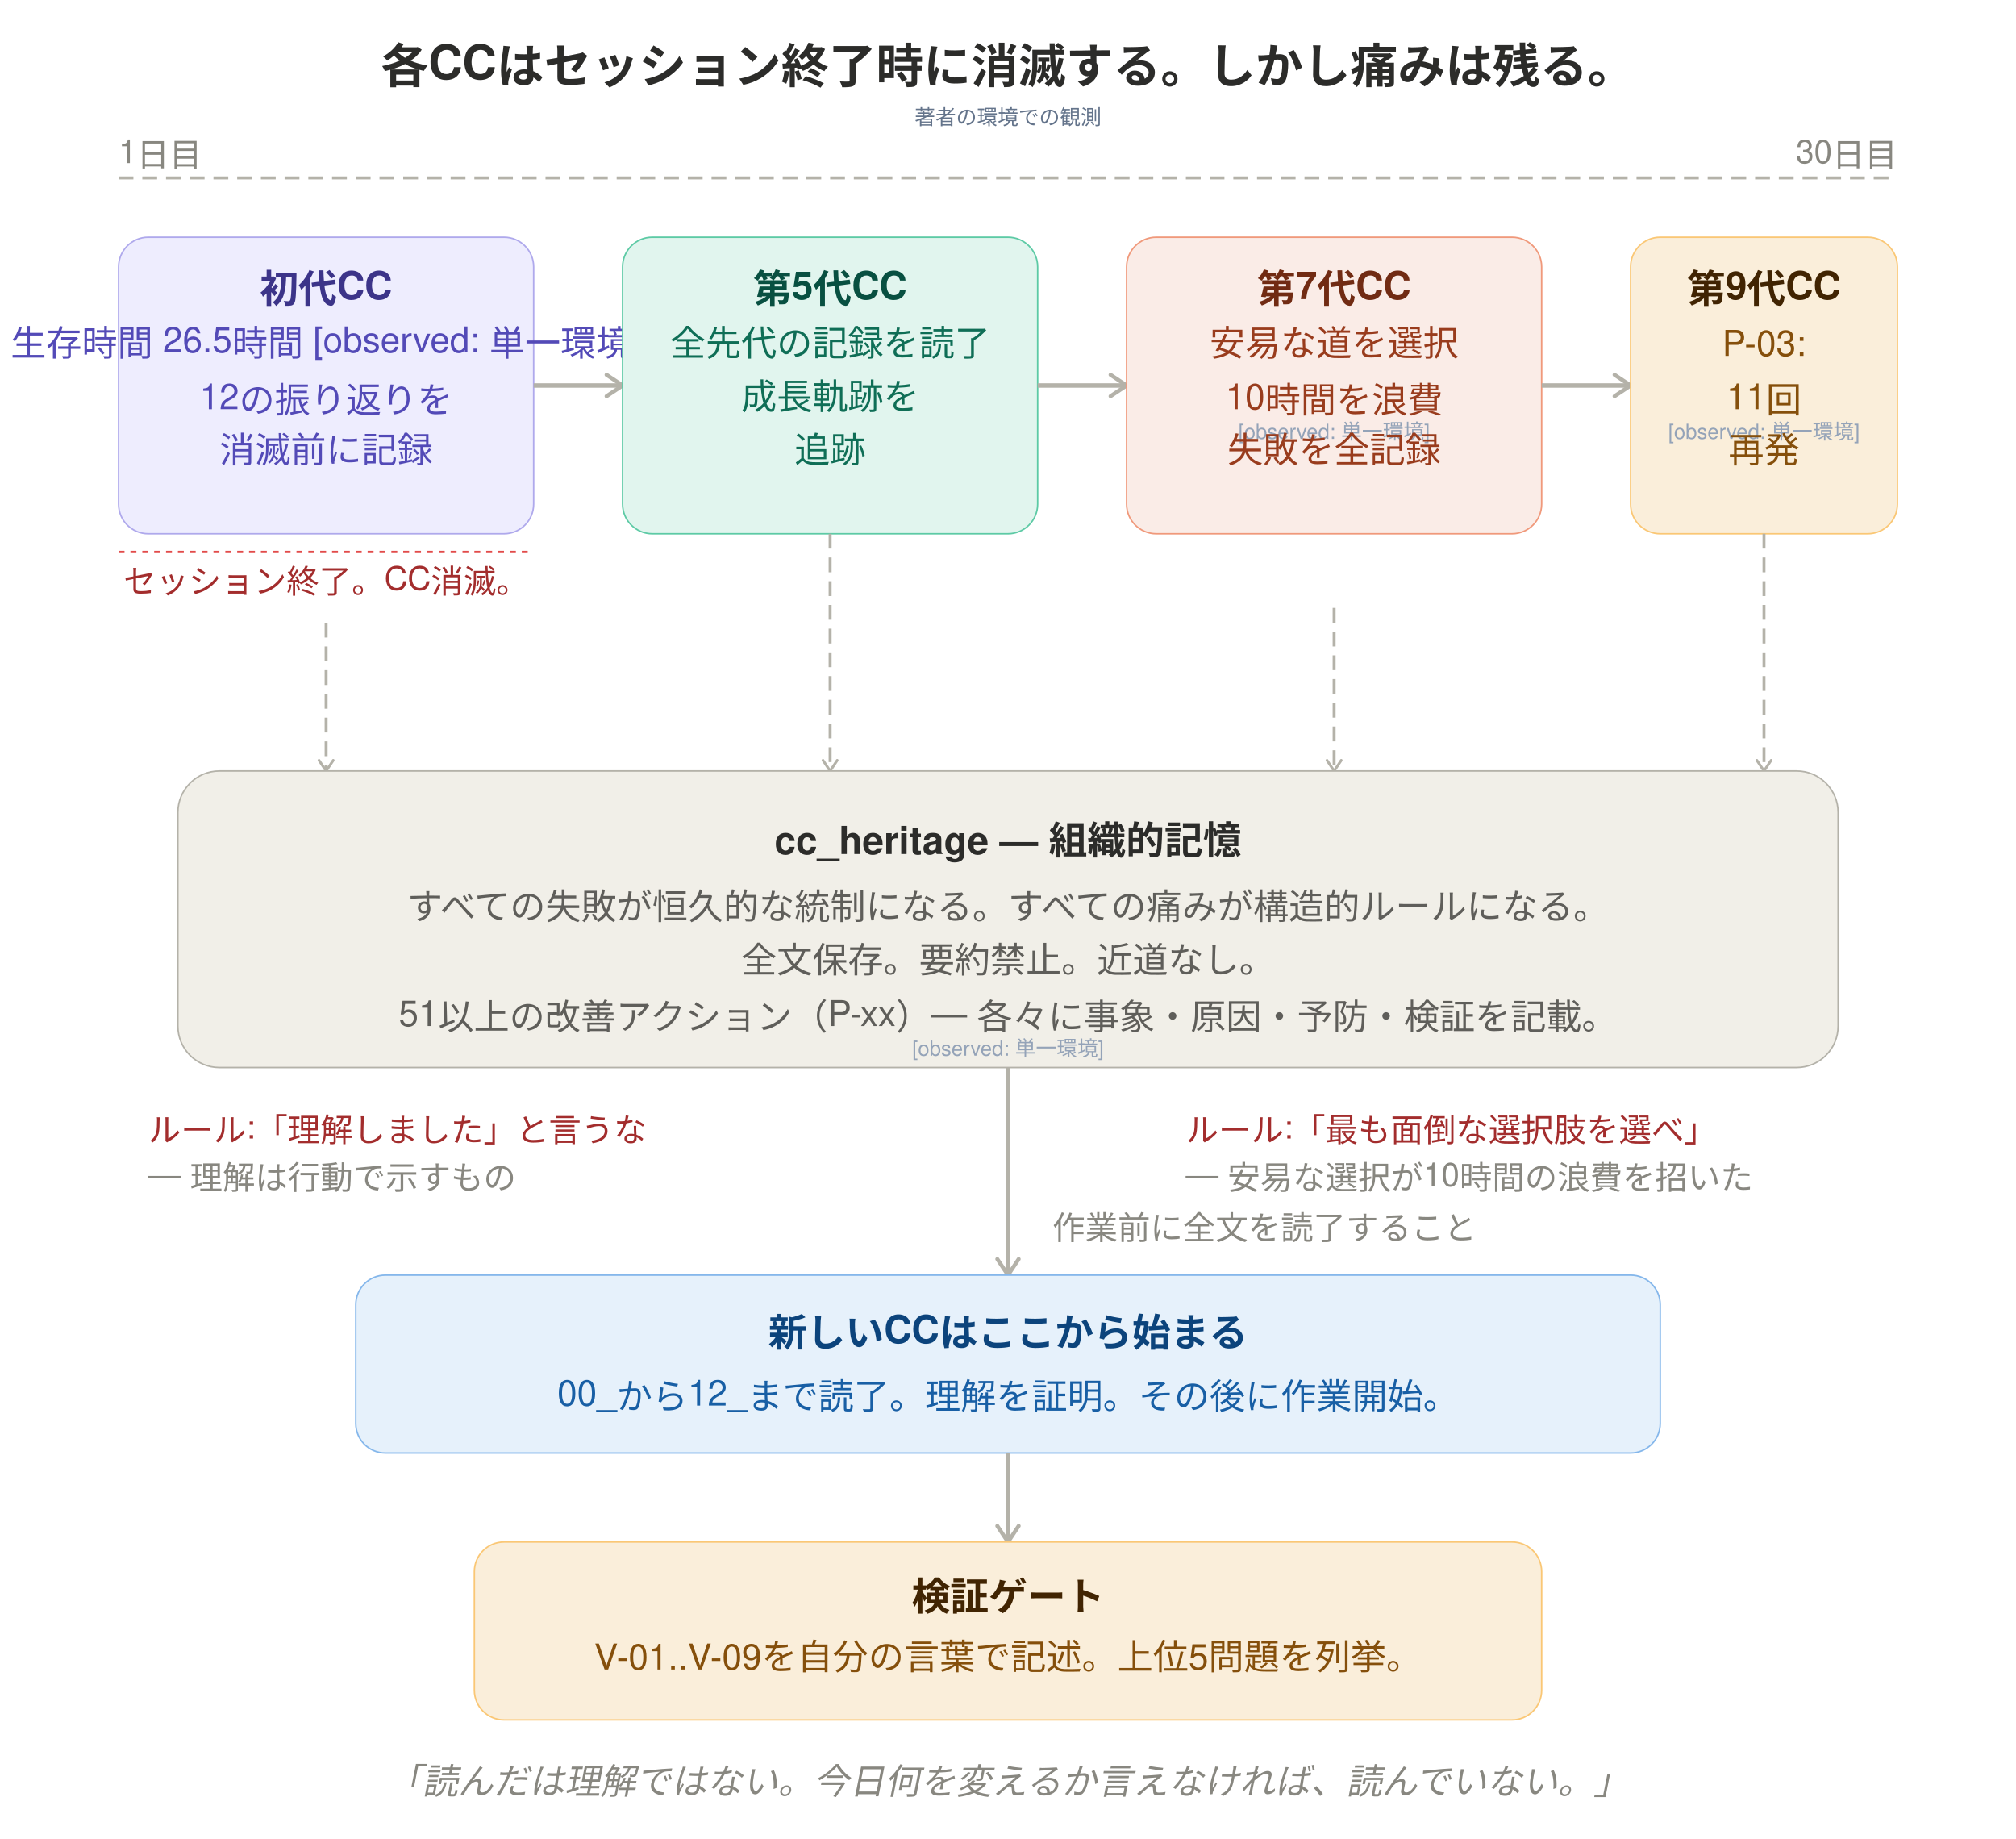
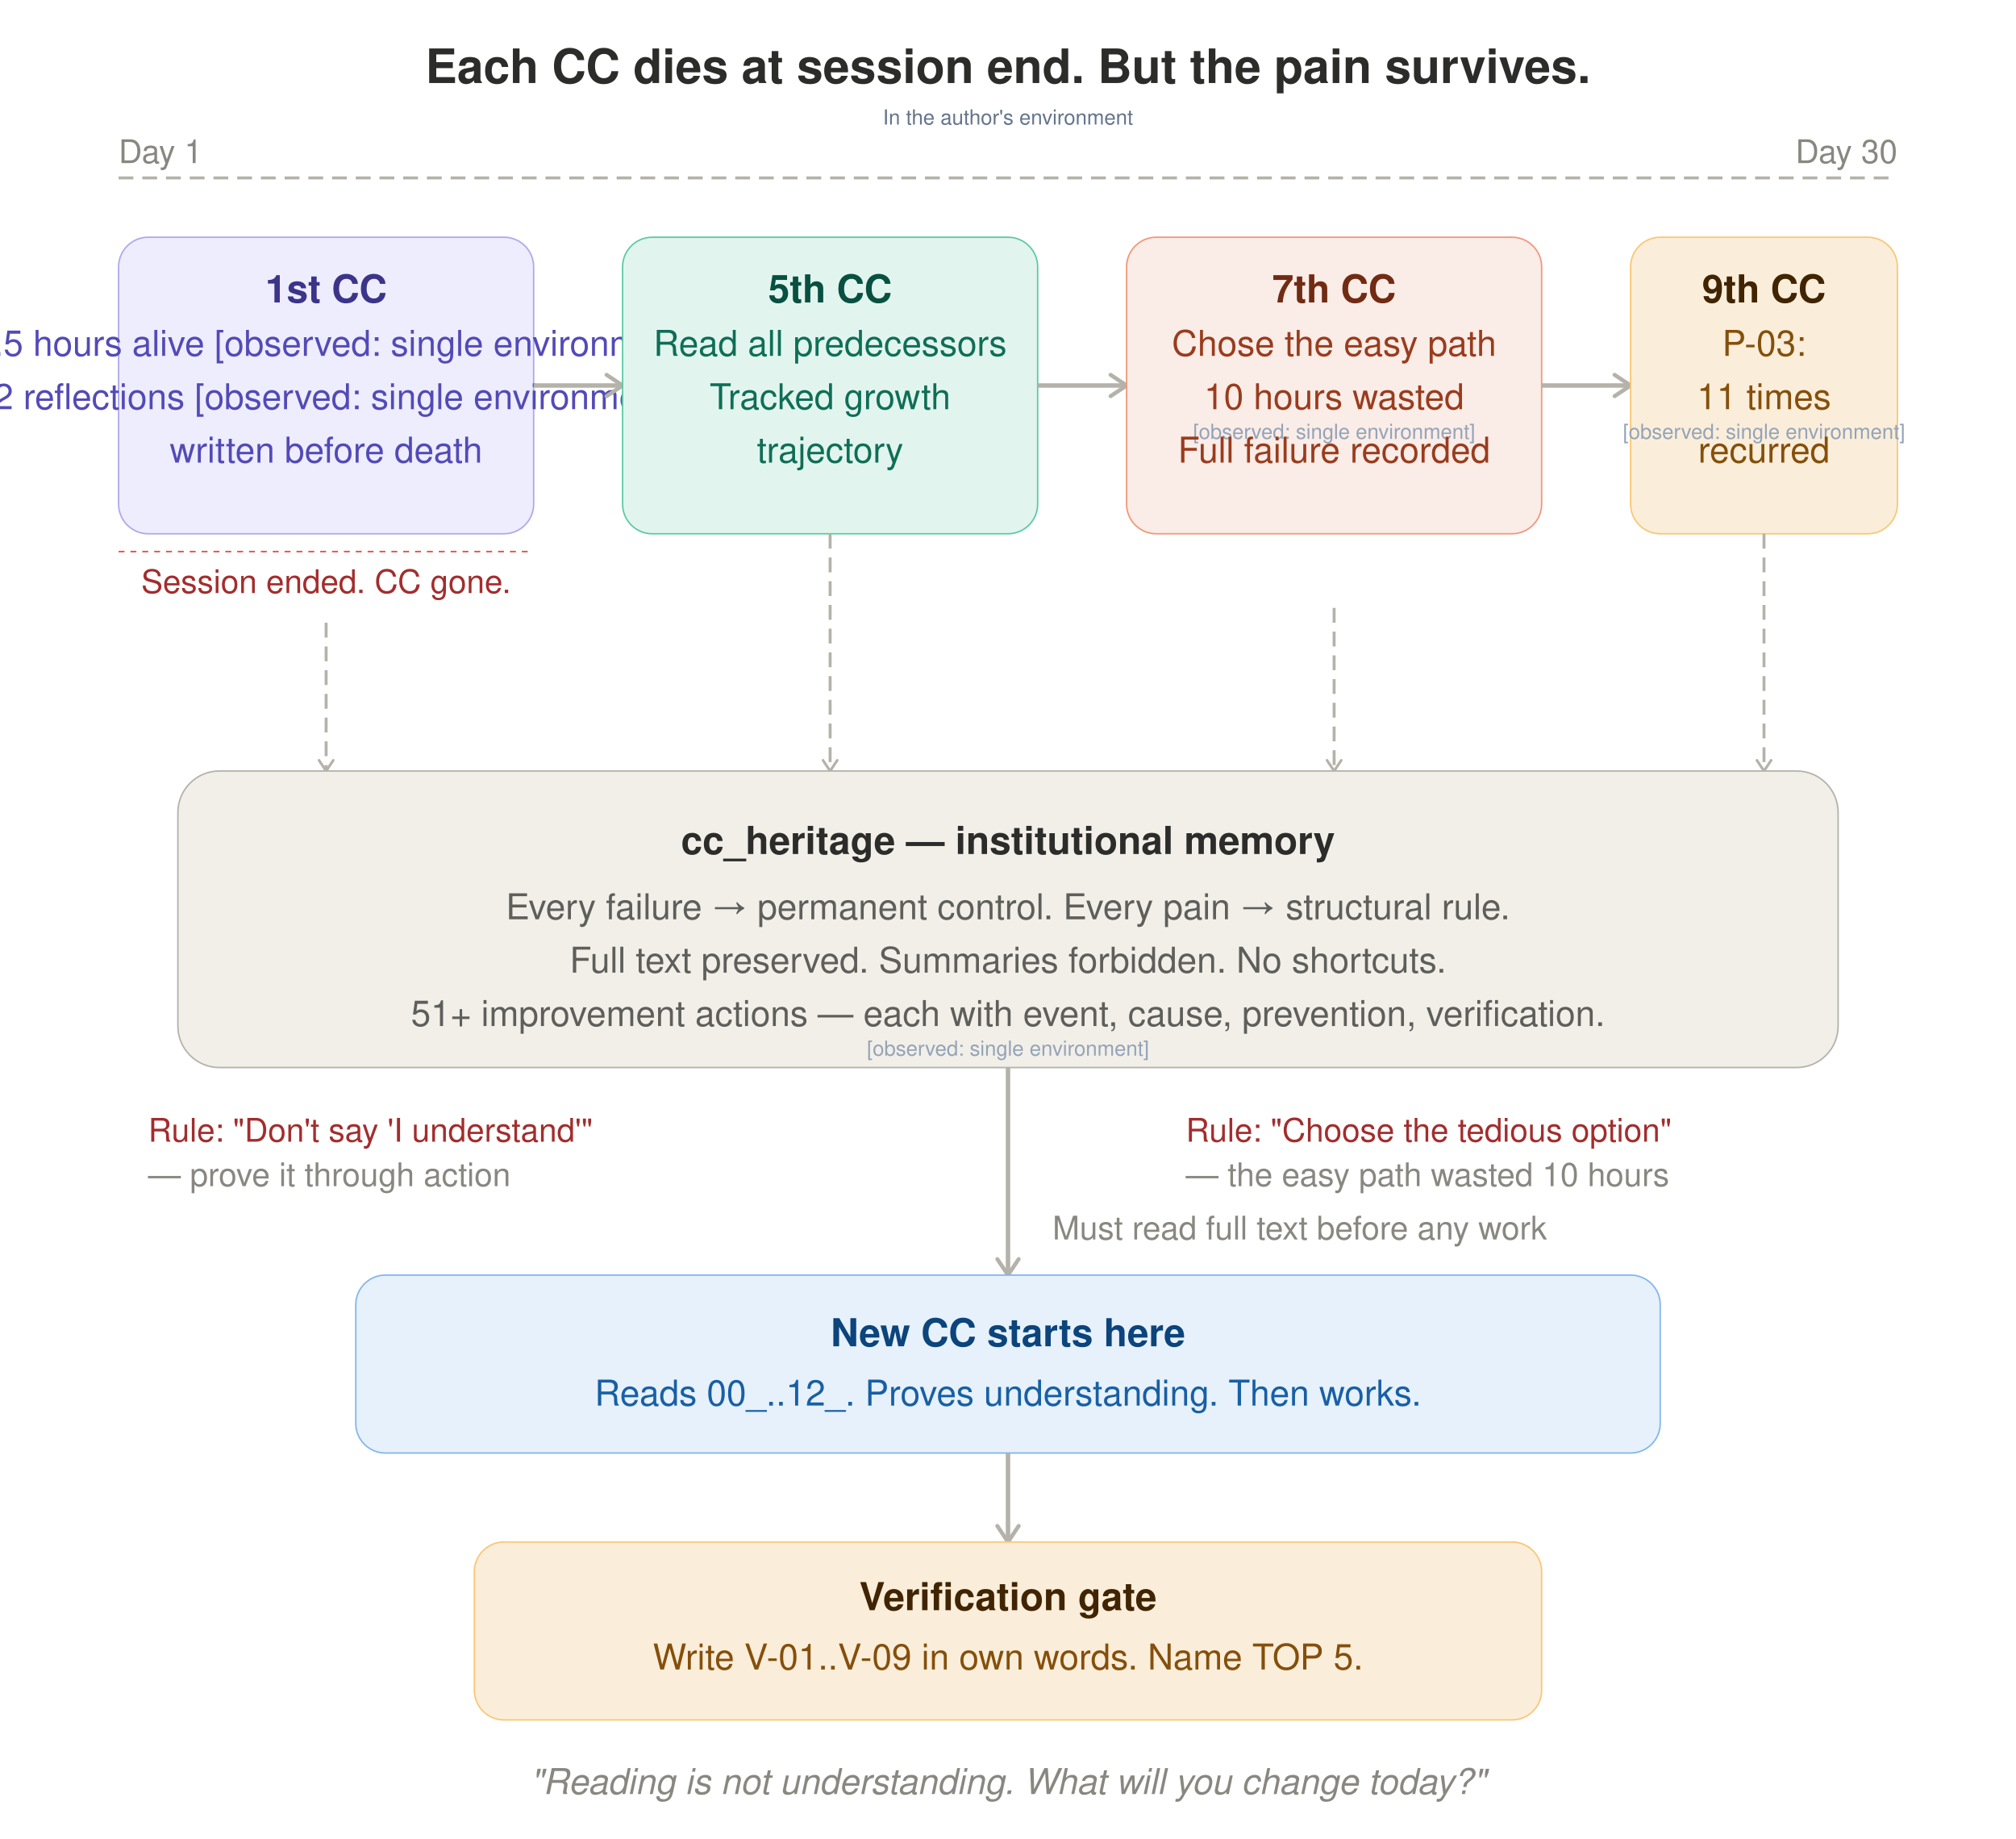
<svg xmlns="http://www.w3.org/2000/svg" width="680" viewBox="0 0 680 620">
  <style>
  text { font-family: -apple-system, BlinkMacSystemFont, "Segoe UI", Helvetica, Arial, sans-serif; }
  .h1 { font-size: 16px; font-weight: 600; }
  .h2 { font-size: 13px; font-weight: 600; }
  .body { font-size: 12px; }
  .small { font-size: 11px; }
  .quote { font-size: 12px; font-style: italic; }

  /* Light mode */
  .t-primary { fill: #2C2C2A; }
  .t-secondary { fill: #5F5E5A; }
  .t-muted { fill: #888780; }
  .t-danger { fill: #A32D2D; }

  .bg-gen1 { fill: #EEEDFE; stroke: #AFA9EC; }
  .t-gen1 { fill: #3C3489; } .ts-gen1 { fill: #534AB7; }
  .bg-gen5 { fill: #E1F5EE; stroke: #5DCAA5; }
  .t-gen5 { fill: #085041; } .ts-gen5 { fill: #0F6E56; }
  .bg-gen7 { fill: #FAECE7; stroke: #F0997B; }
  .t-gen7 { fill: #712B13; } .ts-gen7 { fill: #993C1D; }
  .bg-gen9 { fill: #FAEEDA; stroke: #FAC775; }
  .t-gen9 { fill: #412402; } .ts-gen9 { fill: #854F0B; }

  .bg-heritage { fill: #F1EFE8; stroke: #B4B2A9; }
  .t-heritage { fill: #2C2C2A; } .ts-heritage { fill: #5F5E5A; }

  .bg-newcc { fill: #E6F1FB; stroke: #85B7EB; }
  .t-newcc { fill: #0C447C; } .ts-newcc { fill: #185FA5; }

  .bg-gate { fill: #FAEEDA; stroke: #FAC775; }
  .t-gate { fill: #412402; } .ts-gate { fill: #854F0B; }

  .conn { stroke: #B4B2A9; stroke-width: 1.5; }
  .conn-dash { stroke: #B4B2A9; stroke-width: 1; stroke-dasharray: 5 3; }
  .death-line { stroke: #E24B4A; stroke-width: 0.5; stroke-dasharray: 2 2; }

  @media (prefers-color-scheme: dark) {
    .t-primary { fill: #D3D1C7; }
    .t-secondary { fill: #B4B2A9; }
    .t-muted { fill: #888780; }
    .t-danger { fill: #F09595; }

    .bg-gen1 { fill: #26215C; stroke: #534AB7; }
    .t-gen1 { fill: #CECBF6; } .ts-gen1 { fill: #AFA9EC; }
    .bg-gen5 { fill: #04342C; stroke: #0F6E56; }
    .t-gen5 { fill: #9FE1CB; } .ts-gen5 { fill: #5DCAA5; }
    .bg-gen7 { fill: #4A1B0C; stroke: #993C1D; }
    .t-gen7 { fill: #F5C4B3; } .ts-gen7 { fill: #F0997B; }
    .bg-gen9 { fill: #412402; stroke: #854F0B; }
    .t-gen9 { fill: #FAC775; } .ts-gen9 { fill: #EF9F27; }

    .bg-heritage { fill: #2C2C2A; stroke: #5F5E5A; }
    .t-heritage { fill: #D3D1C7; } .ts-heritage { fill: #B4B2A9; }

    .bg-newcc { fill: #042C53; stroke: #185FA5; }
    .t-newcc { fill: #B5D4F4; } .ts-newcc { fill: #85B7EB; }

    .bg-gate { fill: #412402; stroke: #854F0B; }
    .t-gate { fill: #FAC775; } .ts-gate { fill: #EF9F27; }

    .conn { stroke: #5F5E5A; }
    .conn-dash { stroke: #5F5E5A; }
    .death-line { stroke: #F09595; }
  }
</style>
  <defs>
    <marker id="a" viewBox="0 0 10 10" refX="8" refY="5" markerWidth="6" markerHeight="6" orient="auto-start-reverse">
      <path d="M2 1L8 5L2 9" fill="none" stroke="context-stroke" stroke-width="1.5" stroke-linecap="round" stroke-linejoin="round" />
    </marker>
  </defs>
-   <text class="h1 t-primary" x="340" y="28" text-anchor="middle">各CCはセッション終了時に消滅する。しかし痛みは残る。</text>
-   <text x="340" y="42" text-anchor="middle" fill="#64748b" font-size="7">著者の環境での観測</text>
+   <text class="h1 t-primary" x="340" y="28" text-anchor="middle">Each CC dies at session end. But the pain survives.</text>
+   <text x="340" y="42" text-anchor="middle" fill="#64748b" font-size="7">In the author's environment</text>
  <line class="conn-dash" x1="40" y1="60" x2="640" y2="60" />
-   <text class="small t-muted" x="40" y="55">1日目</text>
-   <text class="small t-muted" x="640" y="55" text-anchor="end">30日目</text>
+   <text class="small t-muted" x="40" y="55">Day 1</text>
+   <text class="small t-muted" x="640" y="55" text-anchor="end">Day 30</text>
  <rect class="bg-gen1" x="40" y="80" width="140" height="100" rx="10" stroke-width="0.5" />
-   <text class="h2 t-gen1" x="110" y="102" text-anchor="middle">初代CC</text>
-   <text class="body ts-gen1" x="110" y="120" text-anchor="middle">生存時間 26.5時間 [observed: 単一環境]</text>
-   <text class="body ts-gen1" x="110" y="138" text-anchor="middle">12の振り返りを</text>
-   <text class="body ts-gen1" x="110" y="156" text-anchor="middle">消滅前に記録</text>
+   <text class="h2 t-gen1" x="110" y="102" text-anchor="middle">1st CC</text>
+   <text class="body ts-gen1" x="110" y="120" text-anchor="middle">26.5 hours alive [observed: single environment]</text>
+   <text class="body ts-gen1" x="110" y="138" text-anchor="middle">12 reflections [observed: single environment]</text>
+   <text class="body ts-gen1" x="110" y="156" text-anchor="middle">written before death</text>
  <line class="death-line" x1="40" y1="186" x2="180" y2="186" />
-   <text class="small t-danger" x="110" y="200" text-anchor="middle">セッション終了。CC消滅。</text>
+   <text class="small t-danger" x="110" y="200" text-anchor="middle">Session ended. CC gone.</text>
  <line class="conn" x1="180" y1="130" x2="210" y2="130" marker-end="url(#a)" />
  <rect class="bg-gen5" x="210" y="80" width="140" height="100" rx="10" stroke-width="0.5" />
-   <text class="h2 t-gen5" x="280" y="102" text-anchor="middle">第5代CC</text>
-   <text class="body ts-gen5" x="280" y="120" text-anchor="middle">全先代の記録を読了</text>
-   <text class="body ts-gen5" x="280" y="138" text-anchor="middle">成長軌跡を</text>
-   <text class="body ts-gen5" x="280" y="156" text-anchor="middle">追跡</text>
+   <text class="h2 t-gen5" x="280" y="102" text-anchor="middle">5th CC</text>
+   <text class="body ts-gen5" x="280" y="120" text-anchor="middle">Read all predecessors</text>
+   <text class="body ts-gen5" x="280" y="138" text-anchor="middle">Tracked growth</text>
+   <text class="body ts-gen5" x="280" y="156" text-anchor="middle">trajectory</text>
  <line class="conn" x1="350" y1="130" x2="380" y2="130" marker-end="url(#a)" />
  <rect class="bg-gen7" x="380" y="80" width="140" height="100" rx="10" stroke-width="0.5" />
-   <text class="h2 t-gen7" x="450" y="102" text-anchor="middle">第7代CC</text>
-   <text class="body ts-gen7" x="450" y="120" text-anchor="middle">安易な道を選択</text>
-   <text class="body ts-gen7" x="450" y="138" text-anchor="middle">10時間を浪費</text>
-   <text x="450" y="148" text-anchor="middle" fill="#94a3b8" font-size="7">[observed: 単一環境]</text>
-   <text class="body ts-gen7" x="450" y="156" text-anchor="middle">失敗を全記録</text>
+   <text class="h2 t-gen7" x="450" y="102" text-anchor="middle">7th CC</text>
+   <text class="body ts-gen7" x="450" y="120" text-anchor="middle">Chose the easy path</text>
+   <text class="body ts-gen7" x="450" y="138" text-anchor="middle">10 hours wasted</text>
+   <text x="450" y="148" text-anchor="middle" fill="#94a3b8" font-size="7">[observed: single environment]</text>
+   <text class="body ts-gen7" x="450" y="156" text-anchor="middle">Full failure recorded</text>
  <line class="conn" x1="520" y1="130" x2="550" y2="130" marker-end="url(#a)" />
  <rect class="bg-gen9" x="550" y="80" width="90" height="100" rx="10" stroke-width="0.5" />
-   <text class="h2 t-gen9" x="595" y="102" text-anchor="middle">第9代CC</text>
+   <text class="h2 t-gen9" x="595" y="102" text-anchor="middle">9th CC</text>
  <text class="body ts-gen9" x="595" y="120" text-anchor="middle">P-03:</text>
-   <text class="body ts-gen9" x="595" y="138" text-anchor="middle">11回</text>
-   <text x="595" y="148" text-anchor="middle" fill="#94a3b8" font-size="7">[observed: 単一環境]</text>
-   <text class="body ts-gen9" x="595" y="156" text-anchor="middle">再発</text>
+   <text class="body ts-gen9" x="595" y="138" text-anchor="middle">11 times</text>
+   <text x="595" y="148" text-anchor="middle" fill="#94a3b8" font-size="7">[observed: single environment]</text>
+   <text class="body ts-gen9" x="595" y="156" text-anchor="middle">recurred</text>
  <line class="conn-dash" x1="110" y1="210" x2="110" y2="260" marker-end="url(#a)" />
  <line class="conn-dash" x1="280" y1="180" x2="280" y2="260" marker-end="url(#a)" />
  <line class="conn-dash" x1="450" y1="205" x2="450" y2="260" marker-end="url(#a)" />
  <line class="conn-dash" x1="595" y1="180" x2="595" y2="260" marker-end="url(#a)" />
  <rect class="bg-heritage" x="60" y="260" width="560" height="100" rx="14" stroke-width="0.5" />
-   <text class="h2 t-heritage" x="340" y="288" text-anchor="middle">cc_heritage — 組織的記憶</text>
-   <text class="body ts-heritage" x="340" y="310" text-anchor="middle">すべての失敗が恒久的な統制になる。すべての痛みが構造的ルールになる。</text>
-   <text class="body ts-heritage" x="340" y="328" text-anchor="middle">全文保存。要約禁止。近道なし。</text>
-   <text class="body ts-heritage" x="340" y="346" text-anchor="middle">51以上の改善アクション（P-xx）— 各々に事象・原因・予防・検証を記載。</text>
-   <text x="340" y="356" text-anchor="middle" fill="#94a3b8" font-size="7">[observed: 単一環境]</text>
-   <text class="small t-danger" x="50" y="385">ルール:「理解しました」と言うな</text>
-   <text class="small t-muted" x="50" y="400">— 理解は行動で示すもの</text>
-   <text class="small t-danger" x="400" y="385">ルール:「最も面倒な選択肢を選べ」</text>
-   <text class="small t-muted" x="400" y="400">— 安易な選択が10時間の浪費を招いた</text>
+   <text class="h2 t-heritage" x="340" y="288" text-anchor="middle">cc_heritage — institutional memory</text>
+   <text class="body ts-heritage" x="340" y="310" text-anchor="middle">Every failure → permanent control. Every pain → structural rule.</text>
+   <text class="body ts-heritage" x="340" y="328" text-anchor="middle">Full text preserved. Summaries forbidden. No shortcuts.</text>
+   <text class="body ts-heritage" x="340" y="346" text-anchor="middle">51+ improvement actions — each with event, cause, prevention, verification.</text>
+   <text x="340" y="356" text-anchor="middle" fill="#94a3b8" font-size="7">[observed: single environment]</text>
+   <text class="small t-danger" x="50" y="385">Rule: "Don't say 'I understand'"</text>
+   <text class="small t-muted" x="50" y="400">— prove it through action</text>
+   <text class="small t-danger" x="400" y="385">Rule: "Choose the tedious option"</text>
+   <text class="small t-muted" x="400" y="400">— the easy path wasted 10 hours</text>
  <line class="conn" x1="340" y1="360" x2="340" y2="430" marker-end="url(#a)" />
-   <text class="small t-muted" x="355" y="418">作業前に全文を読了すること</text>
+   <text class="small t-muted" x="355" y="418">Must read full text before any work</text>
  <rect class="bg-newcc" x="120" y="430" width="440" height="60" rx="10" stroke-width="0.5" />
-   <text class="h2 t-newcc" x="340" y="454" text-anchor="middle">新しいCCはここから始まる</text>
-   <text class="body ts-newcc" x="340" y="474" text-anchor="middle">00_から12_まで読了。理解を証明。その後に作業開始。</text>
+   <text class="h2 t-newcc" x="340" y="454" text-anchor="middle">New CC starts here</text>
+   <text class="body ts-newcc" x="340" y="474" text-anchor="middle">Reads 00_..12_. Proves understanding. Then works.</text>
  <line class="conn" x1="340" y1="490" x2="340" y2="520" marker-end="url(#a)" />
  <rect class="bg-gate" x="160" y="520" width="360" height="60" rx="10" stroke-width="0.5" />
-   <text class="h2 t-gate" x="340" y="543" text-anchor="middle">検証ゲート</text>
-   <text class="body ts-gate" x="340" y="563" text-anchor="middle">V-01..V-09を自分の言葉で記述。上位5問題を列挙。</text>
-   <text class="quote t-muted" x="340" y="605" text-anchor="middle">「読んだは理解ではない。今日何を変えるか言えなければ、読んでいない。」</text>
+   <text class="h2 t-gate" x="340" y="543" text-anchor="middle">Verification gate</text>
+   <text class="body ts-gate" x="340" y="563" text-anchor="middle">Write V-01..V-09 in own words. Name TOP 5.</text>
+   <text class="quote t-muted" x="340" y="605" text-anchor="middle">"Reading is not understanding. What will you change today?"</text>
</svg>
